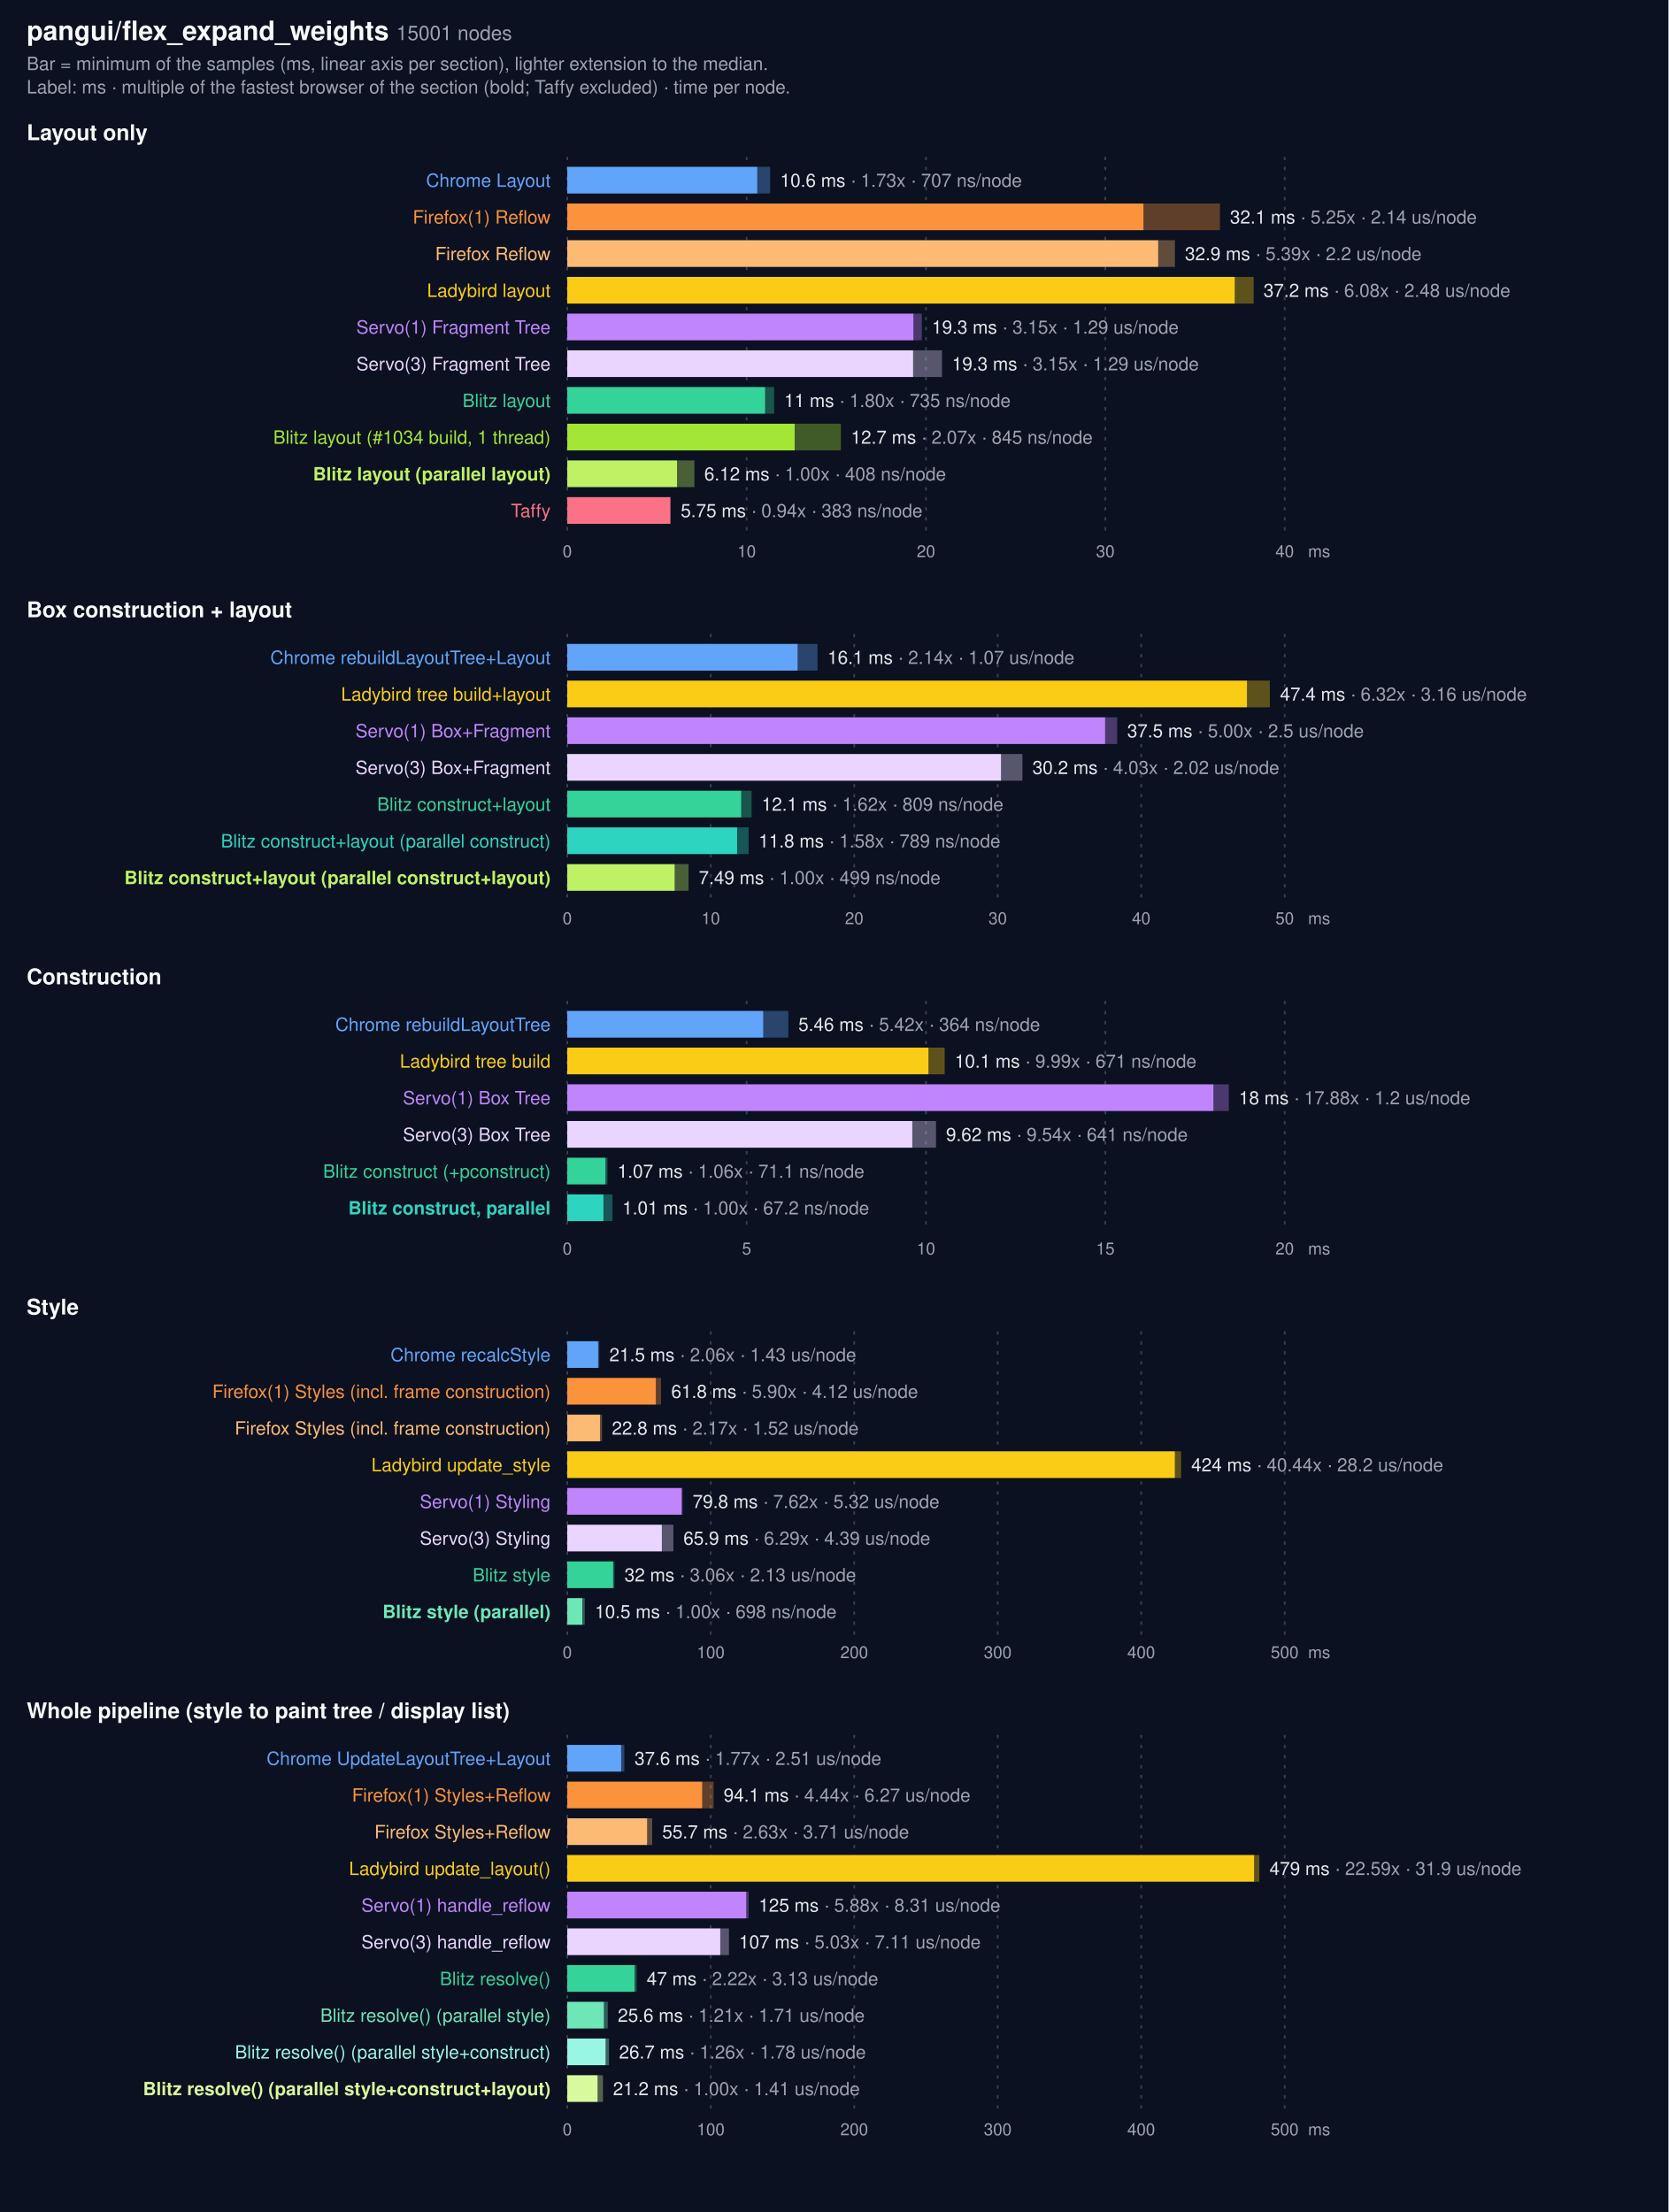
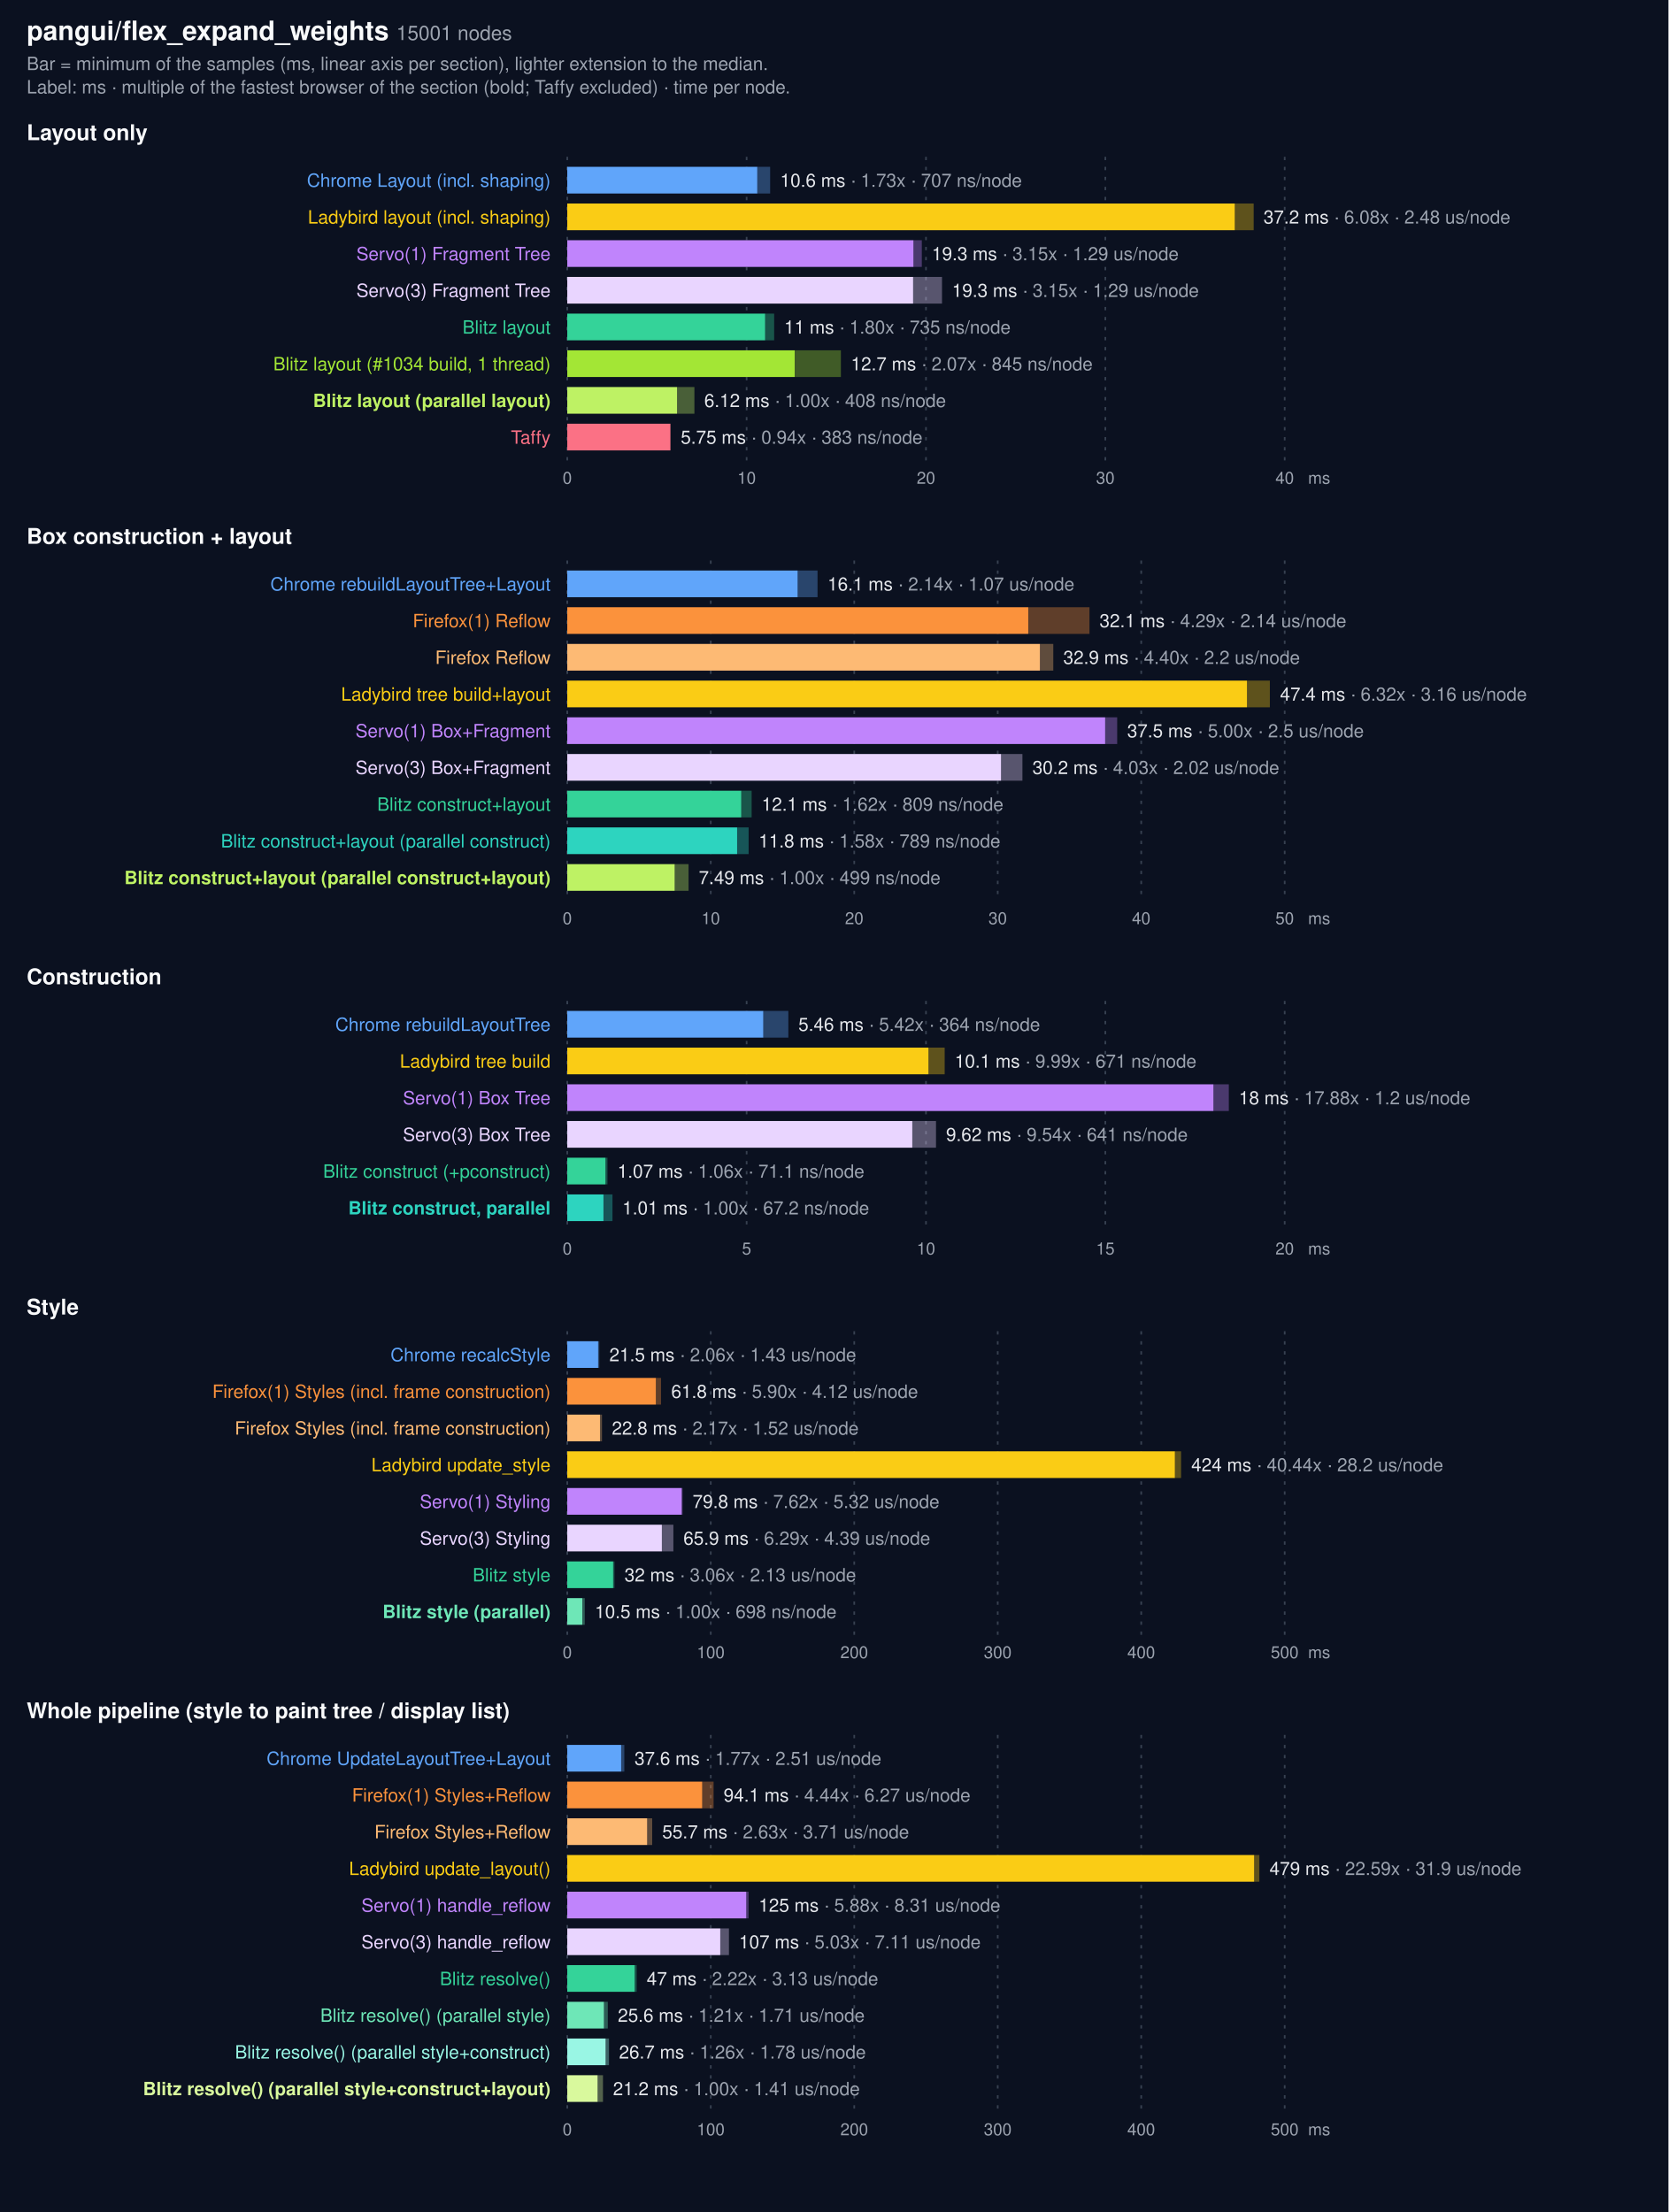
<svg xmlns="http://www.w3.org/2000/svg" width="1000" height="1326" viewBox="0 0 1000 1326" font-family="system-ui, -apple-system, Segoe UI, Helvetica, Arial, sans-serif">
  <rect width="1000" height="1326" fill="#0b1120" />
  <text x="16" y="24" fill="#f9fafb" font-size="16" font-weight="600">pangui/flex_expand_weights <tspan fill="#9ca3af" font-size="12" font-weight="400">15001 nodes</tspan>
  </text>
  <text x="16" y="42" fill="#9ca3af" font-size="11">Bar = minimum of the samples (ms, linear axis per section), lighter extension to the median.</text>
  <text x="16" y="56" fill="#9ca3af" font-size="11">Label: ms · multiple of the fastest browser of the section (bold; Taffy excluded) · time per node.</text>
  <text x="16" y="84" fill="#f9fafb" font-size="13" font-weight="600">Layout only</text>
-   <line x1="340.0" x2="340.0" y1="94" y2="320" stroke="#374151" stroke-dasharray="2 4" />
-   <text x="340.0" y="334" fill="#9ca3af" font-size="10" text-anchor="middle">0</text>
-   <line x1="447.5" x2="447.5" y1="94" y2="320" stroke="#374151" stroke-dasharray="2 4" />
-   <text x="447.5" y="334" fill="#9ca3af" font-size="10" text-anchor="middle">10</text>
-   <line x1="555.0" x2="555.0" y1="94" y2="320" stroke="#374151" stroke-dasharray="2 4" />
-   <text x="555.0" y="334" fill="#9ca3af" font-size="10" text-anchor="middle">20</text>
-   <line x1="662.5" x2="662.5" y1="94" y2="320" stroke="#374151" stroke-dasharray="2 4" />
-   <text x="662.5" y="334" fill="#9ca3af" font-size="10" text-anchor="middle">30</text>
-   <line x1="770.0" x2="770.0" y1="94" y2="320" stroke="#374151" stroke-dasharray="2 4" />
-   <text x="770.0" y="334" fill="#9ca3af" font-size="10" text-anchor="middle">40</text>
-   <text x="784" y="334" fill="#9ca3af" font-size="10">ms</text>
-   <text x="330" y="112" fill="#60a5fa" font-size="11" text-anchor="end">Chrome Layout</text>
+   <line x1="340.0" x2="340.0" y1="94" y2="276" stroke="#374151" stroke-dasharray="2 4" />
+   <text x="340.0" y="290" fill="#9ca3af" font-size="10" text-anchor="middle">0</text>
+   <line x1="447.5" x2="447.5" y1="94" y2="276" stroke="#374151" stroke-dasharray="2 4" />
+   <text x="447.5" y="290" fill="#9ca3af" font-size="10" text-anchor="middle">10</text>
+   <line x1="555.0" x2="555.0" y1="94" y2="276" stroke="#374151" stroke-dasharray="2 4" />
+   <text x="555.0" y="290" fill="#9ca3af" font-size="10" text-anchor="middle">20</text>
+   <line x1="662.5" x2="662.5" y1="94" y2="276" stroke="#374151" stroke-dasharray="2 4" />
+   <text x="662.5" y="290" fill="#9ca3af" font-size="10" text-anchor="middle">30</text>
+   <line x1="770.0" x2="770.0" y1="94" y2="276" stroke="#374151" stroke-dasharray="2 4" />
+   <text x="770.0" y="290" fill="#9ca3af" font-size="10" text-anchor="middle">40</text>
+   <text x="784" y="290" fill="#9ca3af" font-size="10">ms</text>
+   <text x="330" y="112" fill="#60a5fa" font-size="11" text-anchor="end">Chrome Layout (incl. shaping)</text>
  <rect x="340" y="100" width="113.9" height="16" fill="#60a5fa" />
  <rect x="453.9" y="100" width="7.7" height="16" fill="#60a5fa" opacity="0.35" />
  <text x="467.6" y="112" fill="#e5e7eb" font-size="11">10.6 ms <tspan fill="#9ca3af">· 1.73x · 707 ns/node</tspan>
  </text>
-   <text x="330" y="134" fill="#fb923c" font-size="11" text-anchor="end">Firefox(1) Reflow</text>
-   <rect x="340" y="122" width="345.4" height="16" fill="#fb923c" />
-   <rect x="685.4" y="122" width="45.8" height="16" fill="#fb923c" opacity="0.35" />
-   <text x="737.2" y="134" fill="#e5e7eb" font-size="11">32.1 ms <tspan fill="#9ca3af">· 5.25x · 2.14 us/node</tspan>
-   </text>
-   <text x="330" y="156" fill="#fdba74" font-size="11" text-anchor="end">Firefox Reflow</text>
-   <rect x="340" y="144" width="354.2" height="16" fill="#fdba74" />
-   <rect x="694.2" y="144" width="10.0" height="16" fill="#fdba74" opacity="0.35" />
-   <text x="710.2" y="156" fill="#e5e7eb" font-size="11">32.9 ms <tspan fill="#9ca3af">· 5.39x · 2.2 us/node</tspan>
-   </text>
-   <text x="330" y="178" fill="#facc15" font-size="11" text-anchor="end">Ladybird layout</text>
-   <rect x="340" y="166" width="400.1" height="16" fill="#facc15" />
-   <rect x="740.1" y="166" width="11.3" height="16" fill="#facc15" opacity="0.35" />
-   <text x="757.3" y="178" fill="#e5e7eb" font-size="11">37.2 ms <tspan fill="#9ca3af">· 6.08x · 2.48 us/node</tspan>
-   </text>
-   <text x="330" y="200" fill="#c084fc" font-size="11" text-anchor="end">Servo(1) Fragment Tree</text>
-   <rect x="340" y="188" width="207.5" height="16" fill="#c084fc" />
-   <rect x="547.5" y="188" width="5.0" height="16" fill="#c084fc" opacity="0.35" />
-   <text x="558.5" y="200" fill="#e5e7eb" font-size="11">19.3 ms <tspan fill="#9ca3af">· 3.15x · 1.29 us/node</tspan>
-   </text>
-   <text x="330" y="222" fill="#e9d5ff" font-size="11" text-anchor="end">Servo(3) Fragment Tree</text>
-   <rect x="340" y="210" width="207.3" height="16" fill="#e9d5ff" />
-   <rect x="547.3" y="210" width="17.3" height="16" fill="#e9d5ff" opacity="0.35" />
-   <text x="570.6" y="222" fill="#e5e7eb" font-size="11">19.3 ms <tspan fill="#9ca3af">· 3.15x · 1.29 us/node</tspan>
-   </text>
-   <text x="330" y="244" fill="#34d399" font-size="11" text-anchor="end">Blitz layout</text>
-   <rect x="340" y="232" width="118.6" height="16" fill="#34d399" />
-   <rect x="458.6" y="232" width="5.4" height="16" fill="#34d399" opacity="0.35" />
-   <text x="470.0" y="244" fill="#e5e7eb" font-size="11">11 ms <tspan fill="#9ca3af">· 1.80x · 735 ns/node</tspan>
-   </text>
-   <text x="330" y="266" fill="#a3e635" font-size="11" text-anchor="end">Blitz layout (#1034 build, 1 thread)</text>
-   <rect x="340" y="254" width="136.3" height="16" fill="#a3e635" />
-   <rect x="476.3" y="254" width="27.7" height="16" fill="#a3e635" opacity="0.35" />
-   <text x="510.0" y="266" fill="#e5e7eb" font-size="11">12.7 ms <tspan fill="#9ca3af">· 2.07x · 845 ns/node</tspan>
-   </text>
-   <text x="330" y="288" fill="#bef264" font-size="11" text-anchor="end" font-weight="700">Blitz layout (parallel layout)</text>
-   <rect x="340" y="276" width="65.8" height="16" fill="#bef264" />
-   <rect x="405.8" y="276" width="10.4" height="16" fill="#bef264" opacity="0.35" />
-   <text x="422.1" y="288" fill="#e5e7eb" font-size="11">6.12 ms <tspan fill="#9ca3af">· 1.00x · 408 ns/node</tspan>
-   </text>
-   <text x="330" y="310" fill="#fb7185" font-size="11" text-anchor="end">Taffy</text>
-   <rect x="340" y="298" width="61.8" height="16" fill="#fb7185" />
-   <rect x="401.8" y="298" width="0.2" height="16" fill="#fb7185" opacity="0.35" />
-   <text x="408.0" y="310" fill="#e5e7eb" font-size="11">5.75 ms <tspan fill="#9ca3af">· 0.94x · 383 ns/node</tspan>
-   </text>
-   <text x="16" y="370" fill="#f9fafb" font-size="13" font-weight="600">Box construction + layout</text>
-   <line x1="340.0" x2="340.0" y1="380" y2="540" stroke="#374151" stroke-dasharray="2 4" />
+   <text x="330" y="134" fill="#facc15" font-size="11" text-anchor="end">Ladybird layout (incl. shaping)</text>
+   <rect x="340" y="122" width="400.1" height="16" fill="#facc15" />
+   <rect x="740.1" y="122" width="11.3" height="16" fill="#facc15" opacity="0.35" />
+   <text x="757.3" y="134" fill="#e5e7eb" font-size="11">37.2 ms <tspan fill="#9ca3af">· 6.08x · 2.48 us/node</tspan>
+   </text>
+   <text x="330" y="156" fill="#c084fc" font-size="11" text-anchor="end">Servo(1) Fragment Tree</text>
+   <rect x="340" y="144" width="207.5" height="16" fill="#c084fc" />
+   <rect x="547.5" y="144" width="5.0" height="16" fill="#c084fc" opacity="0.35" />
+   <text x="558.5" y="156" fill="#e5e7eb" font-size="11">19.3 ms <tspan fill="#9ca3af">· 3.15x · 1.29 us/node</tspan>
+   </text>
+   <text x="330" y="178" fill="#e9d5ff" font-size="11" text-anchor="end">Servo(3) Fragment Tree</text>
+   <rect x="340" y="166" width="207.3" height="16" fill="#e9d5ff" />
+   <rect x="547.3" y="166" width="17.3" height="16" fill="#e9d5ff" opacity="0.35" />
+   <text x="570.6" y="178" fill="#e5e7eb" font-size="11">19.3 ms <tspan fill="#9ca3af">· 3.15x · 1.29 us/node</tspan>
+   </text>
+   <text x="330" y="200" fill="#34d399" font-size="11" text-anchor="end">Blitz layout</text>
+   <rect x="340" y="188" width="118.6" height="16" fill="#34d399" />
+   <rect x="458.6" y="188" width="5.4" height="16" fill="#34d399" opacity="0.35" />
+   <text x="470.0" y="200" fill="#e5e7eb" font-size="11">11 ms <tspan fill="#9ca3af">· 1.80x · 735 ns/node</tspan>
+   </text>
+   <text x="330" y="222" fill="#a3e635" font-size="11" text-anchor="end">Blitz layout (#1034 build, 1 thread)</text>
+   <rect x="340" y="210" width="136.3" height="16" fill="#a3e635" />
+   <rect x="476.3" y="210" width="27.7" height="16" fill="#a3e635" opacity="0.35" />
+   <text x="510.0" y="222" fill="#e5e7eb" font-size="11">12.7 ms <tspan fill="#9ca3af">· 2.07x · 845 ns/node</tspan>
+   </text>
+   <text x="330" y="244" fill="#bef264" font-size="11" text-anchor="end" font-weight="700">Blitz layout (parallel layout)</text>
+   <rect x="340" y="232" width="65.8" height="16" fill="#bef264" />
+   <rect x="405.8" y="232" width="10.4" height="16" fill="#bef264" opacity="0.35" />
+   <text x="422.1" y="244" fill="#e5e7eb" font-size="11">6.12 ms <tspan fill="#9ca3af">· 1.00x · 408 ns/node</tspan>
+   </text>
+   <text x="330" y="266" fill="#fb7185" font-size="11" text-anchor="end">Taffy</text>
+   <rect x="340" y="254" width="61.8" height="16" fill="#fb7185" />
+   <rect x="401.8" y="254" width="0.2" height="16" fill="#fb7185" opacity="0.35" />
+   <text x="408.0" y="266" fill="#e5e7eb" font-size="11">5.75 ms <tspan fill="#9ca3af">· 0.94x · 383 ns/node</tspan>
+   </text>
+   <text x="16" y="326" fill="#f9fafb" font-size="13" font-weight="600">Box construction + layout</text>
+   <line x1="340.0" x2="340.0" y1="336" y2="540" stroke="#374151" stroke-dasharray="2 4" />
  <text x="340.0" y="554" fill="#9ca3af" font-size="10" text-anchor="middle">0</text>
-   <line x1="426.0" x2="426.0" y1="380" y2="540" stroke="#374151" stroke-dasharray="2 4" />
+   <line x1="426.0" x2="426.0" y1="336" y2="540" stroke="#374151" stroke-dasharray="2 4" />
  <text x="426.0" y="554" fill="#9ca3af" font-size="10" text-anchor="middle">10</text>
-   <line x1="512.0" x2="512.0" y1="380" y2="540" stroke="#374151" stroke-dasharray="2 4" />
+   <line x1="512.0" x2="512.0" y1="336" y2="540" stroke="#374151" stroke-dasharray="2 4" />
  <text x="512.0" y="554" fill="#9ca3af" font-size="10" text-anchor="middle">20</text>
-   <line x1="598.0" x2="598.0" y1="380" y2="540" stroke="#374151" stroke-dasharray="2 4" />
+   <line x1="598.0" x2="598.0" y1="336" y2="540" stroke="#374151" stroke-dasharray="2 4" />
  <text x="598.0" y="554" fill="#9ca3af" font-size="10" text-anchor="middle">30</text>
-   <line x1="684.0" x2="684.0" y1="380" y2="540" stroke="#374151" stroke-dasharray="2 4" />
+   <line x1="684.0" x2="684.0" y1="336" y2="540" stroke="#374151" stroke-dasharray="2 4" />
  <text x="684.0" y="554" fill="#9ca3af" font-size="10" text-anchor="middle">40</text>
-   <line x1="770.0" x2="770.0" y1="380" y2="540" stroke="#374151" stroke-dasharray="2 4" />
+   <line x1="770.0" x2="770.0" y1="336" y2="540" stroke="#374151" stroke-dasharray="2 4" />
  <text x="770.0" y="554" fill="#9ca3af" font-size="10" text-anchor="middle">50</text>
  <text x="784" y="554" fill="#9ca3af" font-size="10">ms</text>
-   <text x="330" y="398" fill="#60a5fa" font-size="11" text-anchor="end">Chrome rebuildLayoutTree+Layout</text>
-   <rect x="340" y="386" width="138.1" height="16" fill="#60a5fa" />
-   <rect x="478.1" y="386" width="11.9" height="16" fill="#60a5fa" opacity="0.35" />
-   <text x="496.0" y="398" fill="#e5e7eb" font-size="11">16.1 ms <tspan fill="#9ca3af">· 2.14x · 1.07 us/node</tspan>
+   <text x="330" y="354" fill="#60a5fa" font-size="11" text-anchor="end">Chrome rebuildLayoutTree+Layout</text>
+   <rect x="340" y="342" width="138.1" height="16" fill="#60a5fa" />
+   <rect x="478.1" y="342" width="11.9" height="16" fill="#60a5fa" opacity="0.35" />
+   <text x="496.0" y="354" fill="#e5e7eb" font-size="11">16.1 ms <tspan fill="#9ca3af">· 2.14x · 1.07 us/node</tspan>
+   </text>
+   <text x="330" y="376" fill="#fb923c" font-size="11" text-anchor="end">Firefox(1) Reflow</text>
+   <rect x="340" y="364" width="276.3" height="16" fill="#fb923c" />
+   <rect x="616.3" y="364" width="36.7" height="16" fill="#fb923c" opacity="0.35" />
+   <text x="659.0" y="376" fill="#e5e7eb" font-size="11">32.1 ms <tspan fill="#9ca3af">· 4.29x · 2.14 us/node</tspan>
+   </text>
+   <text x="330" y="398" fill="#fdba74" font-size="11" text-anchor="end">Firefox Reflow</text>
+   <rect x="340" y="386" width="283.3" height="16" fill="#fdba74" />
+   <rect x="623.3" y="386" width="8.0" height="16" fill="#fdba74" opacity="0.35" />
+   <text x="637.3" y="398" fill="#e5e7eb" font-size="11">32.9 ms <tspan fill="#9ca3af">· 4.40x · 2.2 us/node</tspan>
  </text>
  <text x="330" y="420" fill="#facc15" font-size="11" text-anchor="end">Ladybird tree build+layout</text>
  <rect x="340" y="408" width="407.4" height="16" fill="#facc15" />
  <rect x="747.4" y="408" width="13.7" height="16" fill="#facc15" opacity="0.35" />
  <text x="767.2" y="420" fill="#e5e7eb" font-size="11">47.4 ms <tspan fill="#9ca3af">· 6.32x · 3.16 us/node</tspan>
  </text>
  <text x="330" y="442" fill="#c084fc" font-size="11" text-anchor="end">Servo(1) Box+Fragment</text>
  <rect x="340" y="430" width="322.4" height="16" fill="#c084fc" />
  <rect x="662.4" y="430" width="7.2" height="16" fill="#c084fc" opacity="0.35" />
  <text x="675.6" y="442" fill="#e5e7eb" font-size="11">37.5 ms <tspan fill="#9ca3af">· 5.00x · 2.5 us/node</tspan>
  </text>
  <text x="330" y="464" fill="#e9d5ff" font-size="11" text-anchor="end">Servo(3) Box+Fragment</text>
  <rect x="340" y="452" width="260.0" height="16" fill="#e9d5ff" />
  <rect x="600.0" y="452" width="12.8" height="16" fill="#e9d5ff" opacity="0.35" />
  <text x="618.8" y="464" fill="#e5e7eb" font-size="11">30.2 ms <tspan fill="#9ca3af">· 4.03x · 2.02 us/node</tspan>
  </text>
  <text x="330" y="486" fill="#34d399" font-size="11" text-anchor="end">Blitz construct+layout</text>
  <rect x="340" y="474" width="104.3" height="16" fill="#34d399" />
  <rect x="444.3" y="474" width="6.2" height="16" fill="#34d399" opacity="0.35" />
  <text x="456.5" y="486" fill="#e5e7eb" font-size="11">12.1 ms <tspan fill="#9ca3af">· 1.62x · 809 ns/node</tspan>
  </text>
  <text x="330" y="508" fill="#2dd4bf" font-size="11" text-anchor="end">Blitz construct+layout (parallel construct)</text>
  <rect x="340" y="496" width="101.8" height="16" fill="#2dd4bf" />
  <rect x="441.8" y="496" width="6.9" height="16" fill="#2dd4bf" opacity="0.35" />
  <text x="454.7" y="508" fill="#e5e7eb" font-size="11">11.8 ms <tspan fill="#9ca3af">· 1.58x · 789 ns/node</tspan>
  </text>
  <text x="330" y="530" fill="#bef264" font-size="11" text-anchor="end" font-weight="700">Blitz construct+layout (parallel construct+layout)</text>
  <rect x="340" y="518" width="64.4" height="16" fill="#bef264" />
  <rect x="404.4" y="518" width="8.3" height="16" fill="#bef264" opacity="0.35" />
  <text x="418.8" y="530" fill="#e5e7eb" font-size="11">7.49 ms <tspan fill="#9ca3af">· 1.00x · 499 ns/node</tspan>
  </text>
  <text x="16" y="590" fill="#f9fafb" font-size="13" font-weight="600">Construction</text>
  <line x1="340.0" x2="340.0" y1="600" y2="738" stroke="#374151" stroke-dasharray="2 4" />
  <text x="340.0" y="752" fill="#9ca3af" font-size="10" text-anchor="middle">0</text>
  <line x1="447.5" x2="447.5" y1="600" y2="738" stroke="#374151" stroke-dasharray="2 4" />
  <text x="447.5" y="752" fill="#9ca3af" font-size="10" text-anchor="middle">5</text>
  <line x1="555.0" x2="555.0" y1="600" y2="738" stroke="#374151" stroke-dasharray="2 4" />
  <text x="555.0" y="752" fill="#9ca3af" font-size="10" text-anchor="middle">10</text>
  <line x1="662.5" x2="662.5" y1="600" y2="738" stroke="#374151" stroke-dasharray="2 4" />
  <text x="662.5" y="752" fill="#9ca3af" font-size="10" text-anchor="middle">15</text>
  <line x1="770.0" x2="770.0" y1="600" y2="738" stroke="#374151" stroke-dasharray="2 4" />
  <text x="770.0" y="752" fill="#9ca3af" font-size="10" text-anchor="middle">20</text>
  <text x="784" y="752" fill="#9ca3af" font-size="10">ms</text>
  <text x="330" y="618" fill="#60a5fa" font-size="11" text-anchor="end">Chrome rebuildLayoutTree</text>
  <rect x="340" y="606" width="117.5" height="16" fill="#60a5fa" />
  <rect x="457.5" y="606" width="15.0" height="16" fill="#60a5fa" opacity="0.35" />
  <text x="478.5" y="618" fill="#e5e7eb" font-size="11">5.46 ms <tspan fill="#9ca3af">· 5.42x · 364 ns/node</tspan>
  </text>
  <text x="330" y="640" fill="#facc15" font-size="11" text-anchor="end">Ladybird tree build</text>
  <rect x="340" y="628" width="216.5" height="16" fill="#facc15" />
  <rect x="556.5" y="628" width="9.7" height="16" fill="#facc15" opacity="0.35" />
  <text x="572.2" y="640" fill="#e5e7eb" font-size="11">10.1 ms <tspan fill="#9ca3af">· 9.99x · 671 ns/node</tspan>
  </text>
  <text x="330" y="662" fill="#c084fc" font-size="11" text-anchor="end">Servo(1) Box Tree</text>
  <rect x="340" y="650" width="387.3" height="16" fill="#c084fc" />
  <rect x="727.3" y="650" width="9.2" height="16" fill="#c084fc" opacity="0.35" />
  <text x="742.5" y="662" fill="#e5e7eb" font-size="11">18 ms <tspan fill="#9ca3af">· 17.88x · 1.2 us/node</tspan>
  </text>
  <text x="330" y="684" fill="#e9d5ff" font-size="11" text-anchor="end">Servo(3) Box Tree</text>
  <rect x="340" y="672" width="206.8" height="16" fill="#e9d5ff" />
  <rect x="546.8" y="672" width="14.2" height="16" fill="#e9d5ff" opacity="0.35" />
  <text x="567.0" y="684" fill="#e5e7eb" font-size="11">9.62 ms <tspan fill="#9ca3af">· 9.54x · 641 ns/node</tspan>
  </text>
  <text x="330" y="706" fill="#34d399" font-size="11" text-anchor="end">Blitz construct (+pconstruct)</text>
  <rect x="340" y="694" width="22.9" height="16" fill="#34d399" />
  <rect x="362.9" y="694" width="1.2" height="16" fill="#34d399" opacity="0.35" />
  <text x="370.1" y="706" fill="#e5e7eb" font-size="11">1.07 ms <tspan fill="#9ca3af">· 1.06x · 71.1 ns/node</tspan>
  </text>
  <text x="330" y="728" fill="#2dd4bf" font-size="11" text-anchor="end" font-weight="700">Blitz construct, parallel</text>
  <rect x="340" y="716" width="21.7" height="16" fill="#2dd4bf" />
  <rect x="361.7" y="716" width="5.4" height="16" fill="#2dd4bf" opacity="0.35" />
  <text x="373.0" y="728" fill="#e5e7eb" font-size="11">1.01 ms <tspan fill="#9ca3af">· 1.00x · 67.2 ns/node</tspan>
  </text>
  <text x="16" y="788" fill="#f9fafb" font-size="13" font-weight="600">Style</text>
  <line x1="340.0" x2="340.0" y1="798" y2="980" stroke="#374151" stroke-dasharray="2 4" />
  <text x="340.0" y="994" fill="#9ca3af" font-size="10" text-anchor="middle">0</text>
  <line x1="426.0" x2="426.0" y1="798" y2="980" stroke="#374151" stroke-dasharray="2 4" />
  <text x="426.0" y="994" fill="#9ca3af" font-size="10" text-anchor="middle">100</text>
  <line x1="512.0" x2="512.0" y1="798" y2="980" stroke="#374151" stroke-dasharray="2 4" />
  <text x="512.0" y="994" fill="#9ca3af" font-size="10" text-anchor="middle">200</text>
  <line x1="598.0" x2="598.0" y1="798" y2="980" stroke="#374151" stroke-dasharray="2 4" />
  <text x="598.0" y="994" fill="#9ca3af" font-size="10" text-anchor="middle">300</text>
  <line x1="684.0" x2="684.0" y1="798" y2="980" stroke="#374151" stroke-dasharray="2 4" />
  <text x="684.0" y="994" fill="#9ca3af" font-size="10" text-anchor="middle">400</text>
  <line x1="770.0" x2="770.0" y1="798" y2="980" stroke="#374151" stroke-dasharray="2 4" />
  <text x="770.0" y="994" fill="#9ca3af" font-size="10" text-anchor="middle">500</text>
  <text x="784" y="994" fill="#9ca3af" font-size="10">ms</text>
  <text x="330" y="816" fill="#60a5fa" font-size="11" text-anchor="end">Chrome recalcStyle</text>
  <rect x="340" y="804" width="18.5" height="16" fill="#60a5fa" />
  <rect x="358.5" y="804" width="0.7" height="16" fill="#60a5fa" opacity="0.35" />
  <text x="365.2" y="816" fill="#e5e7eb" font-size="11">21.5 ms <tspan fill="#9ca3af">· 2.06x · 1.43 us/node</tspan>
  </text>
  <text x="330" y="838" fill="#fb923c" font-size="11" text-anchor="end">Firefox(1) Styles (incl. frame construction)</text>
  <rect x="340" y="826" width="53.1" height="16" fill="#fb923c" />
  <rect x="393.1" y="826" width="3.1" height="16" fill="#fb923c" opacity="0.35" />
  <text x="402.3" y="838" fill="#e5e7eb" font-size="11">61.8 ms <tspan fill="#9ca3af">· 5.90x · 4.12 us/node</tspan>
  </text>
  <text x="330" y="860" fill="#fdba74" font-size="11" text-anchor="end">Firefox Styles (incl. frame construction)</text>
  <rect x="340" y="848" width="19.6" height="16" fill="#fdba74" />
  <rect x="359.6" y="848" width="1.2" height="16" fill="#fdba74" opacity="0.35" />
  <text x="366.7" y="860" fill="#e5e7eb" font-size="11">22.8 ms <tspan fill="#9ca3af">· 2.17x · 1.52 us/node</tspan>
  </text>
  <text x="330" y="882" fill="#facc15" font-size="11" text-anchor="end">Ladybird update_style</text>
  <rect x="340" y="870" width="364.2" height="16" fill="#facc15" />
  <rect x="704.2" y="870" width="3.7" height="16" fill="#facc15" opacity="0.35" />
  <text x="714.0" y="882" fill="#e5e7eb" font-size="11">424 ms <tspan fill="#9ca3af">· 40.44x · 28.2 us/node</tspan>
  </text>
  <text x="330" y="904" fill="#c084fc" font-size="11" text-anchor="end">Servo(1) Styling</text>
  <rect x="340" y="892" width="68.6" height="16" fill="#c084fc" />
  <rect x="408.6" y="892" width="0.5" height="16" fill="#c084fc" opacity="0.35" />
  <text x="415.1" y="904" fill="#e5e7eb" font-size="11">79.8 ms <tspan fill="#9ca3af">· 7.62x · 5.32 us/node</tspan>
  </text>
  <text x="330" y="926" fill="#e9d5ff" font-size="11" text-anchor="end">Servo(3) Styling</text>
  <rect x="340" y="914" width="56.7" height="16" fill="#e9d5ff" />
  <rect x="396.7" y="914" width="6.9" height="16" fill="#e9d5ff" opacity="0.35" />
  <text x="409.6" y="926" fill="#e5e7eb" font-size="11">65.9 ms <tspan fill="#9ca3af">· 6.29x · 4.39 us/node</tspan>
  </text>
  <text x="330" y="948" fill="#34d399" font-size="11" text-anchor="end">Blitz style</text>
  <rect x="340" y="936" width="27.5" height="16" fill="#34d399" />
  <rect x="367.5" y="936" width="0.8" height="16" fill="#34d399" opacity="0.35" />
  <text x="374.3" y="948" fill="#e5e7eb" font-size="11">32 ms <tspan fill="#9ca3af">· 3.06x · 2.13 us/node</tspan>
  </text>
  <text x="330" y="970" fill="#6ee7b7" font-size="11" text-anchor="end" font-weight="700">Blitz style (parallel)</text>
  <rect x="340" y="958" width="9.0" height="16" fill="#6ee7b7" />
  <rect x="349.0" y="958" width="1.5" height="16" fill="#6ee7b7" opacity="0.35" />
  <text x="356.5" y="970" fill="#e5e7eb" font-size="11">10.5 ms <tspan fill="#9ca3af">· 1.00x · 698 ns/node</tspan>
  </text>
  <text x="16" y="1030" fill="#f9fafb" font-size="13" font-weight="600">Whole pipeline (style to paint tree / display list)</text>
  <line x1="340.0" x2="340.0" y1="1040" y2="1266" stroke="#374151" stroke-dasharray="2 4" />
  <text x="340.0" y="1280" fill="#9ca3af" font-size="10" text-anchor="middle">0</text>
  <line x1="426.0" x2="426.0" y1="1040" y2="1266" stroke="#374151" stroke-dasharray="2 4" />
  <text x="426.0" y="1280" fill="#9ca3af" font-size="10" text-anchor="middle">100</text>
  <line x1="512.0" x2="512.0" y1="1040" y2="1266" stroke="#374151" stroke-dasharray="2 4" />
  <text x="512.0" y="1280" fill="#9ca3af" font-size="10" text-anchor="middle">200</text>
  <line x1="598.0" x2="598.0" y1="1040" y2="1266" stroke="#374151" stroke-dasharray="2 4" />
  <text x="598.0" y="1280" fill="#9ca3af" font-size="10" text-anchor="middle">300</text>
  <line x1="684.0" x2="684.0" y1="1040" y2="1266" stroke="#374151" stroke-dasharray="2 4" />
  <text x="684.0" y="1280" fill="#9ca3af" font-size="10" text-anchor="middle">400</text>
  <line x1="770.0" x2="770.0" y1="1040" y2="1266" stroke="#374151" stroke-dasharray="2 4" />
  <text x="770.0" y="1280" fill="#9ca3af" font-size="10" text-anchor="middle">500</text>
  <text x="784" y="1280" fill="#9ca3af" font-size="10">ms</text>
  <text x="330" y="1058" fill="#60a5fa" font-size="11" text-anchor="end">Chrome UpdateLayoutTree+Layout</text>
  <rect x="340" y="1046" width="32.3" height="16" fill="#60a5fa" />
  <rect x="372.3" y="1046" width="1.9" height="16" fill="#60a5fa" opacity="0.35" />
  <text x="380.3" y="1058" fill="#e5e7eb" font-size="11">37.6 ms <tspan fill="#9ca3af">· 1.77x · 2.51 us/node</tspan>
  </text>
  <text x="330" y="1080" fill="#fb923c" font-size="11" text-anchor="end">Firefox(1) Styles+Reflow</text>
  <rect x="340" y="1068" width="80.9" height="16" fill="#fb923c" />
  <rect x="420.9" y="1068" width="6.8" height="16" fill="#fb923c" opacity="0.35" />
  <text x="433.7" y="1080" fill="#e5e7eb" font-size="11">94.1 ms <tspan fill="#9ca3af">· 4.44x · 6.27 us/node</tspan>
  </text>
  <text x="330" y="1102" fill="#fdba74" font-size="11" text-anchor="end">Firefox Styles+Reflow</text>
  <rect x="340" y="1090" width="47.9" height="16" fill="#fdba74" />
  <rect x="387.9" y="1090" width="3.0" height="16" fill="#fdba74" opacity="0.35" />
  <text x="396.9" y="1102" fill="#e5e7eb" font-size="11">55.7 ms <tspan fill="#9ca3af">· 2.63x · 3.71 us/node</tspan>
  </text>
  <text x="330" y="1124" fill="#facc15" font-size="11" text-anchor="end">Ladybird update_layout()</text>
  <rect x="340" y="1112" width="411.7" height="16" fill="#facc15" />
  <rect x="751.7" y="1112" width="3.1" height="16" fill="#facc15" opacity="0.35" />
  <text x="760.9" y="1124" fill="#e5e7eb" font-size="11">479 ms <tspan fill="#9ca3af">· 22.59x · 31.9 us/node</tspan>
  </text>
  <text x="330" y="1146" fill="#c084fc" font-size="11" text-anchor="end">Servo(1) handle_reflow</text>
  <rect x="340" y="1134" width="107.3" height="16" fill="#c084fc" />
  <rect x="447.3" y="1134" width="1.4" height="16" fill="#c084fc" opacity="0.35" />
  <text x="454.7" y="1146" fill="#e5e7eb" font-size="11">125 ms <tspan fill="#9ca3af">· 5.88x · 8.31 us/node</tspan>
  </text>
  <text x="330" y="1168" fill="#e9d5ff" font-size="11" text-anchor="end">Servo(3) handle_reflow</text>
  <rect x="340" y="1156" width="91.7" height="16" fill="#e9d5ff" />
  <rect x="431.7" y="1156" width="5.2" height="16" fill="#e9d5ff" opacity="0.35" />
  <text x="442.9" y="1168" fill="#e5e7eb" font-size="11">107 ms <tspan fill="#9ca3af">· 5.03x · 7.11 us/node</tspan>
  </text>
  <text x="330" y="1190" fill="#34d399" font-size="11" text-anchor="end">Blitz resolve()</text>
  <rect x="340" y="1178" width="40.4" height="16" fill="#34d399" />
  <rect x="380.4" y="1178" width="1.2" height="16" fill="#34d399" opacity="0.35" />
  <text x="387.6" y="1190" fill="#e5e7eb" font-size="11">47 ms <tspan fill="#9ca3af">· 2.22x · 3.13 us/node</tspan>
  </text>
  <text x="330" y="1212" fill="#6ee7b7" font-size="11" text-anchor="end">Blitz resolve() (parallel style)</text>
  <rect x="340" y="1200" width="22.0" height="16" fill="#6ee7b7" />
  <rect x="362.0" y="1200" width="2.3" height="16" fill="#6ee7b7" opacity="0.35" />
  <text x="370.3" y="1212" fill="#e5e7eb" font-size="11">25.6 ms <tspan fill="#9ca3af">· 1.21x · 1.71 us/node</tspan>
  </text>
  <text x="330" y="1234" fill="#99f6e4" font-size="11" text-anchor="end">Blitz resolve() (parallel style+construct)</text>
  <rect x="340" y="1222" width="23.0" height="16" fill="#99f6e4" />
  <rect x="363.0" y="1222" width="2.0" height="16" fill="#99f6e4" opacity="0.35" />
  <text x="371.0" y="1234" fill="#e5e7eb" font-size="11">26.7 ms <tspan fill="#9ca3af">· 1.26x · 1.78 us/node</tspan>
  </text>
  <text x="330" y="1256" fill="#d9f99d" font-size="11" text-anchor="end" font-weight="700">Blitz resolve() (parallel style+construct+layout)</text>
  <rect x="340" y="1244" width="18.2" height="16" fill="#d9f99d" />
  <rect x="358.2" y="1244" width="3.2" height="16" fill="#d9f99d" opacity="0.35" />
  <text x="367.4" y="1256" fill="#e5e7eb" font-size="11">21.2 ms <tspan fill="#9ca3af">· 1.00x · 1.41 us/node</tspan>
  </text>
</svg>
